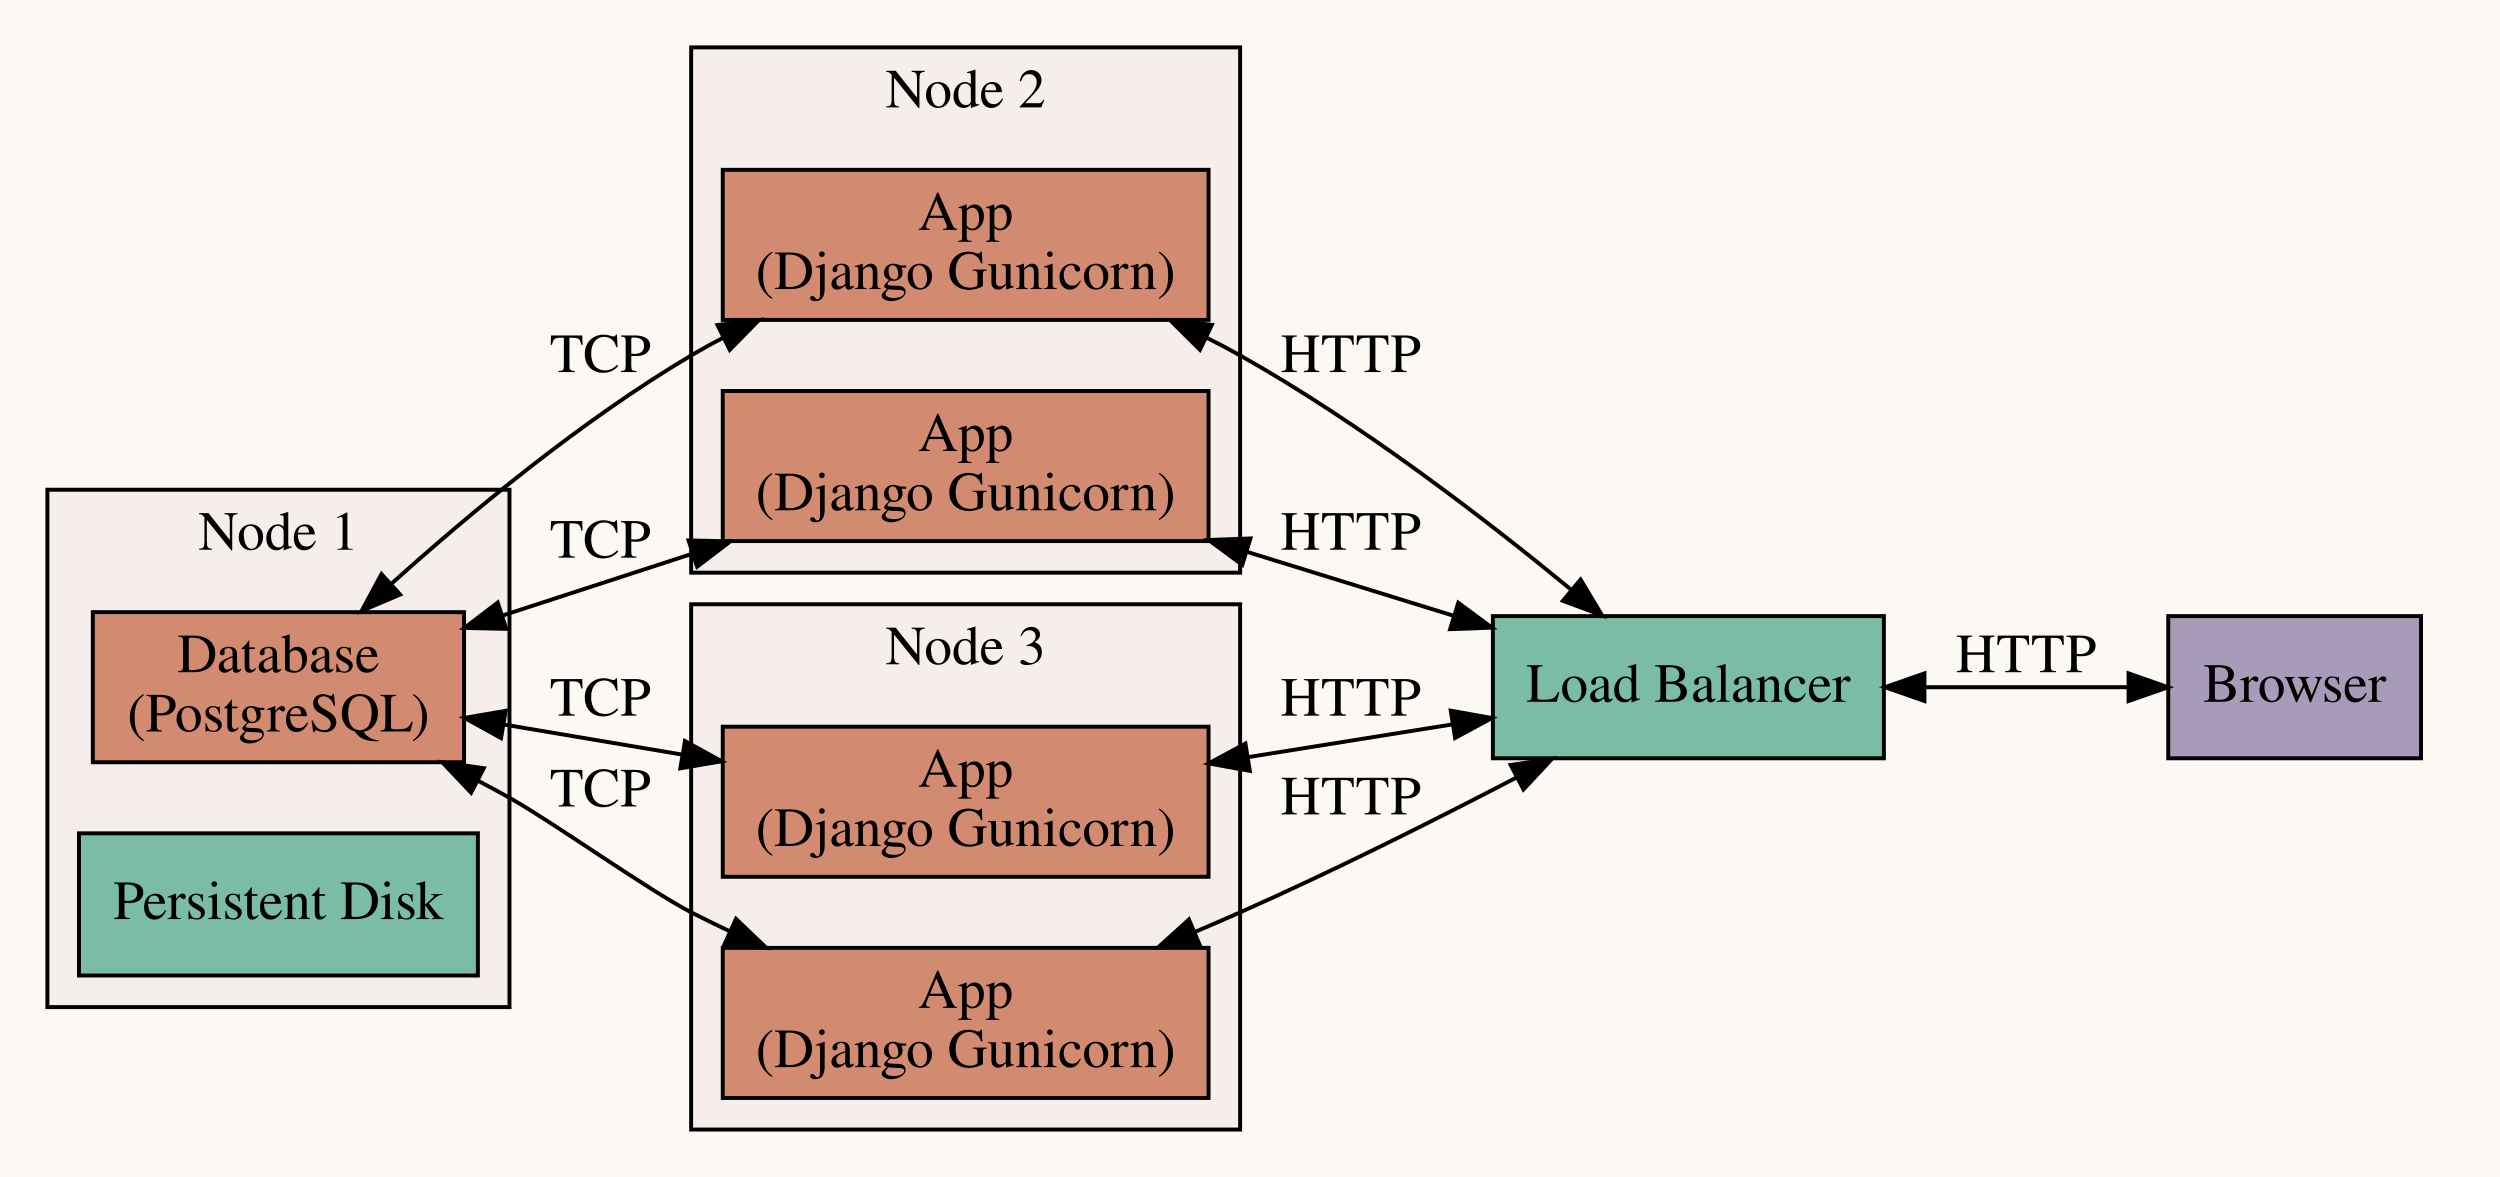
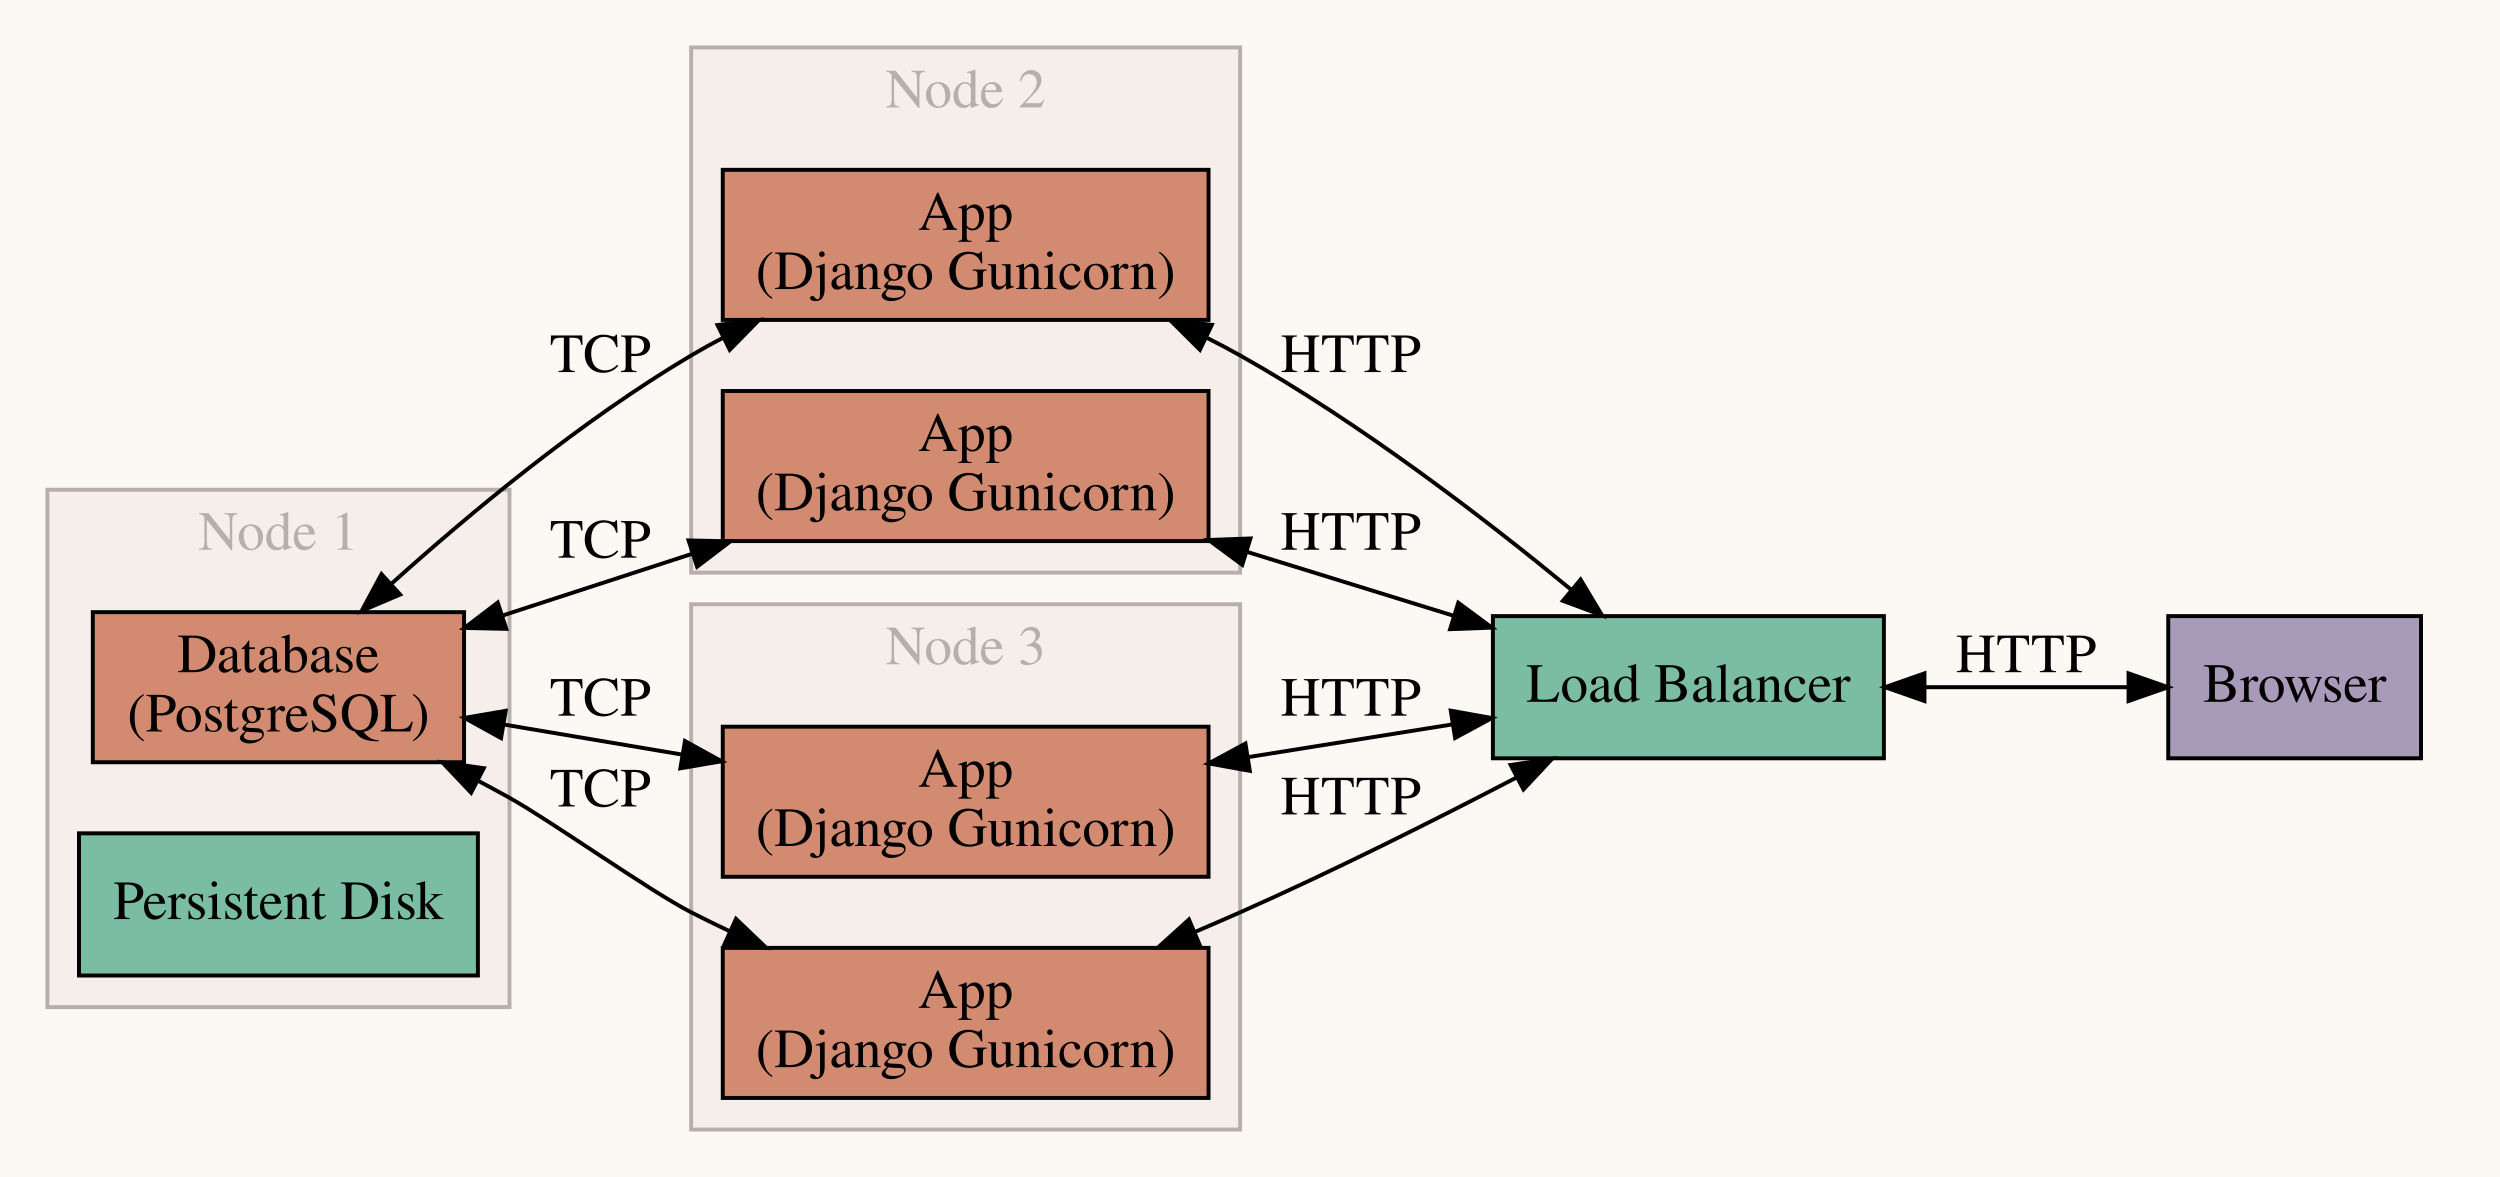
<svg xmlns="http://www.w3.org/2000/svg" width="633pt" height="298pt" viewBox="0.00 0.00 633.00 298.00">
  <g id="graph0" class="graph" transform="scale(1 1) rotate(0) translate(4 294)">
    <polygon fill="#fcf9f4" stroke="none" points="-4,4 -4,-294 629,-294 629,4 -4,4" />
    <g id="clust1" class="cluster" />
    <g id="clust2" class="cluster">
-       <polygon fill="#f5eeeb" stroke="black" points="8,-39 8,-170 125,-170 125,-39 8,-39" />
-       <text text-anchor="middle" x="66.5" y="-154.8" font-family="Times,serif" font-size="14.00">Node 1</text>
+       <polygon fill="#f5eeeb" stroke="#b8afad" points="8,-39 8,-170 125,-170 125,-39 8,-39" />
+       <text text-anchor="middle" x="66.5" y="-154.8" font-family="Times,serif" font-size="14.00" fill="#b8afad">Node 1</text>
    </g>
    <g id="clust3" class="cluster">
-       <polygon fill="#f5eeeb" stroke="black" points="171,-149 171,-282 310,-282 310,-149 171,-149" />
-       <text text-anchor="middle" x="240.5" y="-266.8" font-family="Times,serif" font-size="14.00">Node 2</text>
+       <polygon fill="#f5eeeb" stroke="#b8afad" points="171,-149 171,-282 310,-282 310,-149 171,-149" />
+       <text text-anchor="middle" x="240.5" y="-266.8" font-family="Times,serif" font-size="14.00" fill="#b8afad">Node 2</text>
    </g>
    <g id="clust4" class="cluster">
-       <polygon fill="#f5eeeb" stroke="black" points="171,-8 171,-141 310,-141 310,-8 171,-8" />
-       <text text-anchor="middle" x="240.5" y="-125.8" font-family="Times,serif" font-size="14.00">Node 3</text>
+       <polygon fill="#f5eeeb" stroke="#b8afad" points="171,-8 171,-141 310,-141 310,-8 171,-8" />
+       <text text-anchor="middle" x="240.5" y="-125.8" font-family="Times,serif" font-size="14.00" fill="#b8afad">Node 3</text>
    </g>
    <g id="node1" class="node">
      <polygon fill="#a89bb9" stroke="black" points="609,-138 545,-138 545,-102 609,-102 609,-138" />
      <text text-anchor="middle" x="577" y="-116.3" font-family="Times,serif" font-size="14.00">Browser</text>
    </g>
    <g id="node2" class="node">
      <polygon fill="#d28b71" stroke="black" points="113.5,-139 19.5,-139 19.5,-101 113.5,-101 113.5,-139" />
      <text text-anchor="middle" x="66.5" y="-123.8" font-family="Times,serif" font-size="14.00">Database</text>
      <text text-anchor="middle" x="66.5" y="-108.8" font-family="Times,serif" font-size="14.00">(PostgreSQL)</text>
    </g>
    <g id="node4" class="node">
      <polygon fill="#d28b71" stroke="black" points="302,-251 179,-251 179,-213 302,-213 302,-251" />
      <text text-anchor="middle" x="240.5" y="-235.8" font-family="Times,serif" font-size="14.00">App</text>
      <text text-anchor="middle" x="240.5" y="-220.8" font-family="Times,serif" font-size="14.00">(Django Gunicorn)</text>
    </g>
    <g id="edge1" class="edge">
      <path fill="none" stroke="black" d="M95.046,-146.137C114.995,-164.084 143.229,-187.545 171,-204 173.623,-205.554 176.349,-207.061 179.136,-208.516" />
      <polygon fill="black" stroke="black" points="97.308,-143.463 87.56,-139.31 92.591,-148.635 97.308,-143.463" />
      <polygon fill="black" stroke="black" points="177.674,-211.698 188.191,-212.979 180.769,-205.419 177.674,-211.698" />
      <text text-anchor="middle" x="148" y="-199.8" font-family="Times,serif" font-size="14.00">TCP</text>
    </g>
    <g id="node5" class="node">
      <polygon fill="#d28b71" stroke="black" points="302,-195 179,-195 179,-157 302,-157 302,-195" />
      <text text-anchor="middle" x="240.5" y="-179.8" font-family="Times,serif" font-size="14.00">App</text>
      <text text-anchor="middle" x="240.5" y="-164.8" font-family="Times,serif" font-size="14.00">(Django Gunicorn)</text>
    </g>
    <g id="edge3" class="edge">
      <path fill="none" stroke="black" d="M123.305,-138.169C138.573,-143.14 155.296,-148.585 171.179,-153.756" />
      <polygon fill="black" stroke="black" points="124.185,-134.775 113.593,-135.007 122.018,-141.431 124.185,-134.775" />
      <polygon fill="black" stroke="black" points="170.346,-157.166 180.939,-156.933 172.513,-150.51 170.346,-157.166" />
      <text text-anchor="middle" x="148" y="-152.8" font-family="Times,serif" font-size="14.00">TCP</text>
    </g>
    <g id="node6" class="node">
      <polygon fill="#d28b71" stroke="black" points="302,-110 179,-110 179,-72 302,-72 302,-110" />
      <text text-anchor="middle" x="240.5" y="-94.8" font-family="Times,serif" font-size="14.00">App</text>
      <text text-anchor="middle" x="240.5" y="-79.8" font-family="Times,serif" font-size="14.00">(Django Gunicorn)</text>
    </g>
    <g id="edge5" class="edge">
      <path fill="none" stroke="black" d="M123.71,-110.523C138.01,-108.112 153.564,-105.489 168.495,-102.972" />
      <polygon fill="black" stroke="black" points="122.872,-107.115 113.593,-112.229 124.036,-114.017 122.872,-107.115" />
      <polygon fill="black" stroke="black" points="169.431,-106.363 178.71,-101.249 168.267,-99.461 169.431,-106.363" />
      <text text-anchor="middle" x="148" y="-112.8" font-family="Times,serif" font-size="14.00">TCP</text>
    </g>
    <g id="node7" class="node">
      <polygon fill="#d28b71" stroke="black" points="302,-54 179,-54 179,-16 302,-16 302,-54" />
      <text text-anchor="middle" x="240.5" y="-38.8" font-family="Times,serif" font-size="14.00">App</text>
      <text text-anchor="middle" x="240.5" y="-23.8" font-family="Times,serif" font-size="14.00">(Django Gunicorn)</text>
    </g>
    <g id="edge7" class="edge">
      <path fill="none" stroke="black" d="M117.156,-96.248C119.824,-94.838 122.453,-93.417 125,-92 135.559,-86.124 160.255,-68.529 171,-63 174.122,-61.394 177.358,-59.811 180.648,-58.265" />
      <polygon fill="black" stroke="black" points="115.284,-93.275 108.001,-100.97 118.493,-99.496 115.284,-93.275" />
      <polygon fill="black" stroke="black" points="182.351,-61.336 190.014,-54.019 179.461,-54.961 182.351,-61.336" />
      <text text-anchor="middle" x="148" y="-89.8" font-family="Times,serif" font-size="14.00">TCP</text>
    </g>
    <g id="node3" class="node">
      <polygon fill="#7bbda4" stroke="black" points="117,-83 16,-83 16,-47 117,-47 117,-83" />
      <text text-anchor="middle" x="66.5" y="-61.3" font-family="Times,serif" font-size="14.00">Persistent Disk</text>
    </g>
    <g id="node8" class="node">
      <polygon fill="#7bbda4" stroke="black" points="473,-138 374,-138 374,-102 473,-102 473,-138" />
      <text text-anchor="middle" x="423.5" y="-116.3" font-family="Times,serif" font-size="14.00">Load Balancer</text>
    </g>
    <g id="edge2" class="edge">
      <path fill="none" stroke="black" d="M301.329,-208.595C304.294,-207.108 307.2,-205.574 310,-204 340.331,-186.943 371.819,-162.787 393.742,-144.755" />
      <polygon fill="black" stroke="black" points="299.821,-205.436 292.305,-212.904 302.837,-211.753 299.821,-205.436" />
      <polygon fill="black" stroke="black" points="396.205,-147.258 401.653,-138.171 391.727,-141.877 396.205,-147.258" />
      <text text-anchor="middle" x="338" y="-199.8" font-family="Times,serif" font-size="14.00">HTTP</text>
    </g>
    <g id="edge4" class="edge">
      <path fill="none" stroke="black" d="M311.74,-154.268C329.069,-148.907 347.442,-143.222 364.138,-138.057" />
      <polygon fill="black" stroke="black" points="310.541,-150.976 302.022,-157.275 312.61,-157.663 310.541,-150.976" />
      <polygon fill="black" stroke="black" points="365.235,-141.381 373.754,-135.082 363.166,-134.694 365.235,-141.381" />
      <text text-anchor="middle" x="338" y="-154.8" font-family="Times,serif" font-size="14.00">HTTP</text>
    </g>
    <g id="edge6" class="edge">
      <path fill="none" stroke="black" d="M312.021,-102.299C329.121,-105.039 347.223,-107.939 363.716,-110.582" />
      <polygon fill="black" stroke="black" points="312.45,-98.823 302.022,-100.697 311.342,-105.735 312.45,-98.823" />
      <polygon fill="black" stroke="black" points="363.326,-114.064 373.754,-112.19 364.434,-107.152 363.326,-114.064" />
      <text text-anchor="middle" x="338" y="-112.8" font-family="Times,serif" font-size="14.00">HTTP</text>
    </g>
    <g id="edge8" class="edge">
      <path fill="none" stroke="black" d="M298.728,-58.102C302.553,-59.735 306.338,-61.378 310,-63 333.541,-73.43 359.194,-86.306 380.05,-97.179" />
      <polygon fill="black" stroke="black" points="299.761,-54.739 289.187,-54.076 297.04,-61.188 299.761,-54.739" />
      <polygon fill="black" stroke="black" points="378.491,-100.313 388.972,-101.86 381.743,-94.115 378.491,-100.313" />
      <text text-anchor="middle" x="338" y="-87.8" font-family="Times,serif" font-size="14.00">HTTP</text>
    </g>
    <g id="edge9" class="edge">
      <path fill="none" stroke="black" d="M483.402,-120C500.629,-120 519.08,-120 534.942,-120" />
      <polygon fill="black" stroke="black" points="483.27,-116.5 473.269,-120 483.269,-123.5 483.27,-116.5" />
      <polygon fill="black" stroke="black" points="534.953,-123.5 544.953,-120 534.953,-116.5 534.953,-123.5" />
      <text text-anchor="middle" x="509" y="-123.8" font-family="Times,serif" font-size="14.00">HTTP</text>
    </g>
  </g>
</svg>
